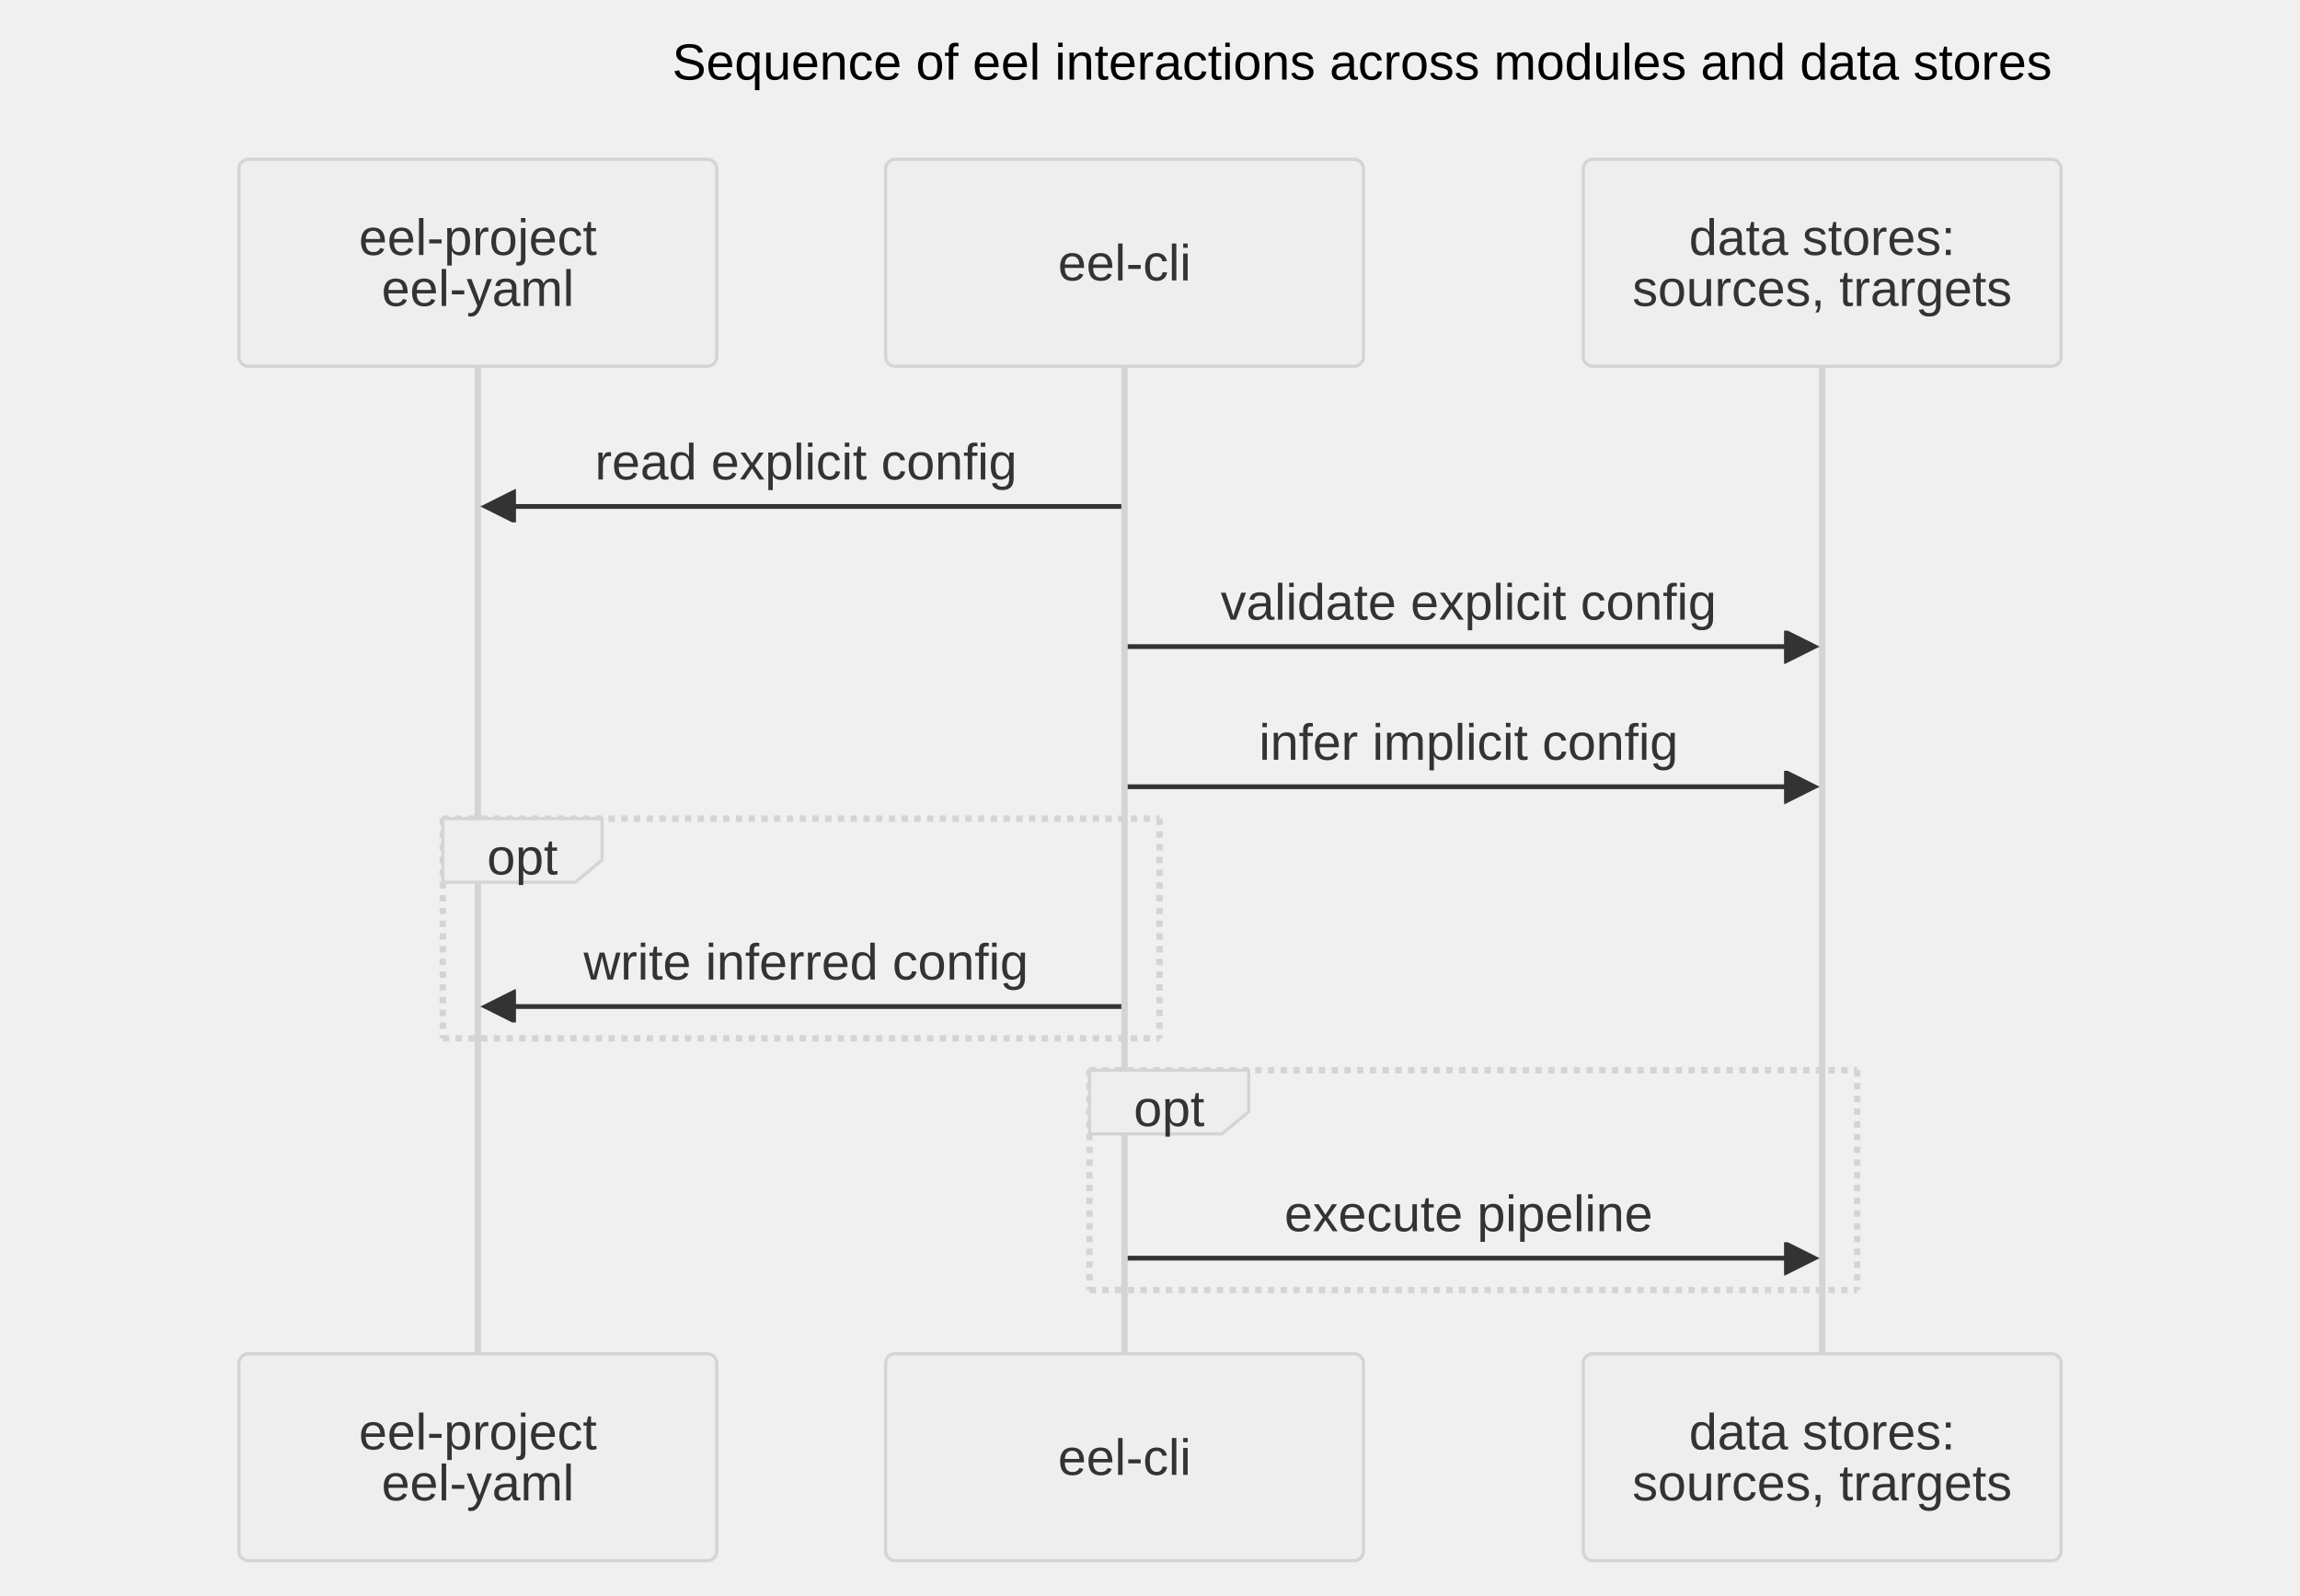
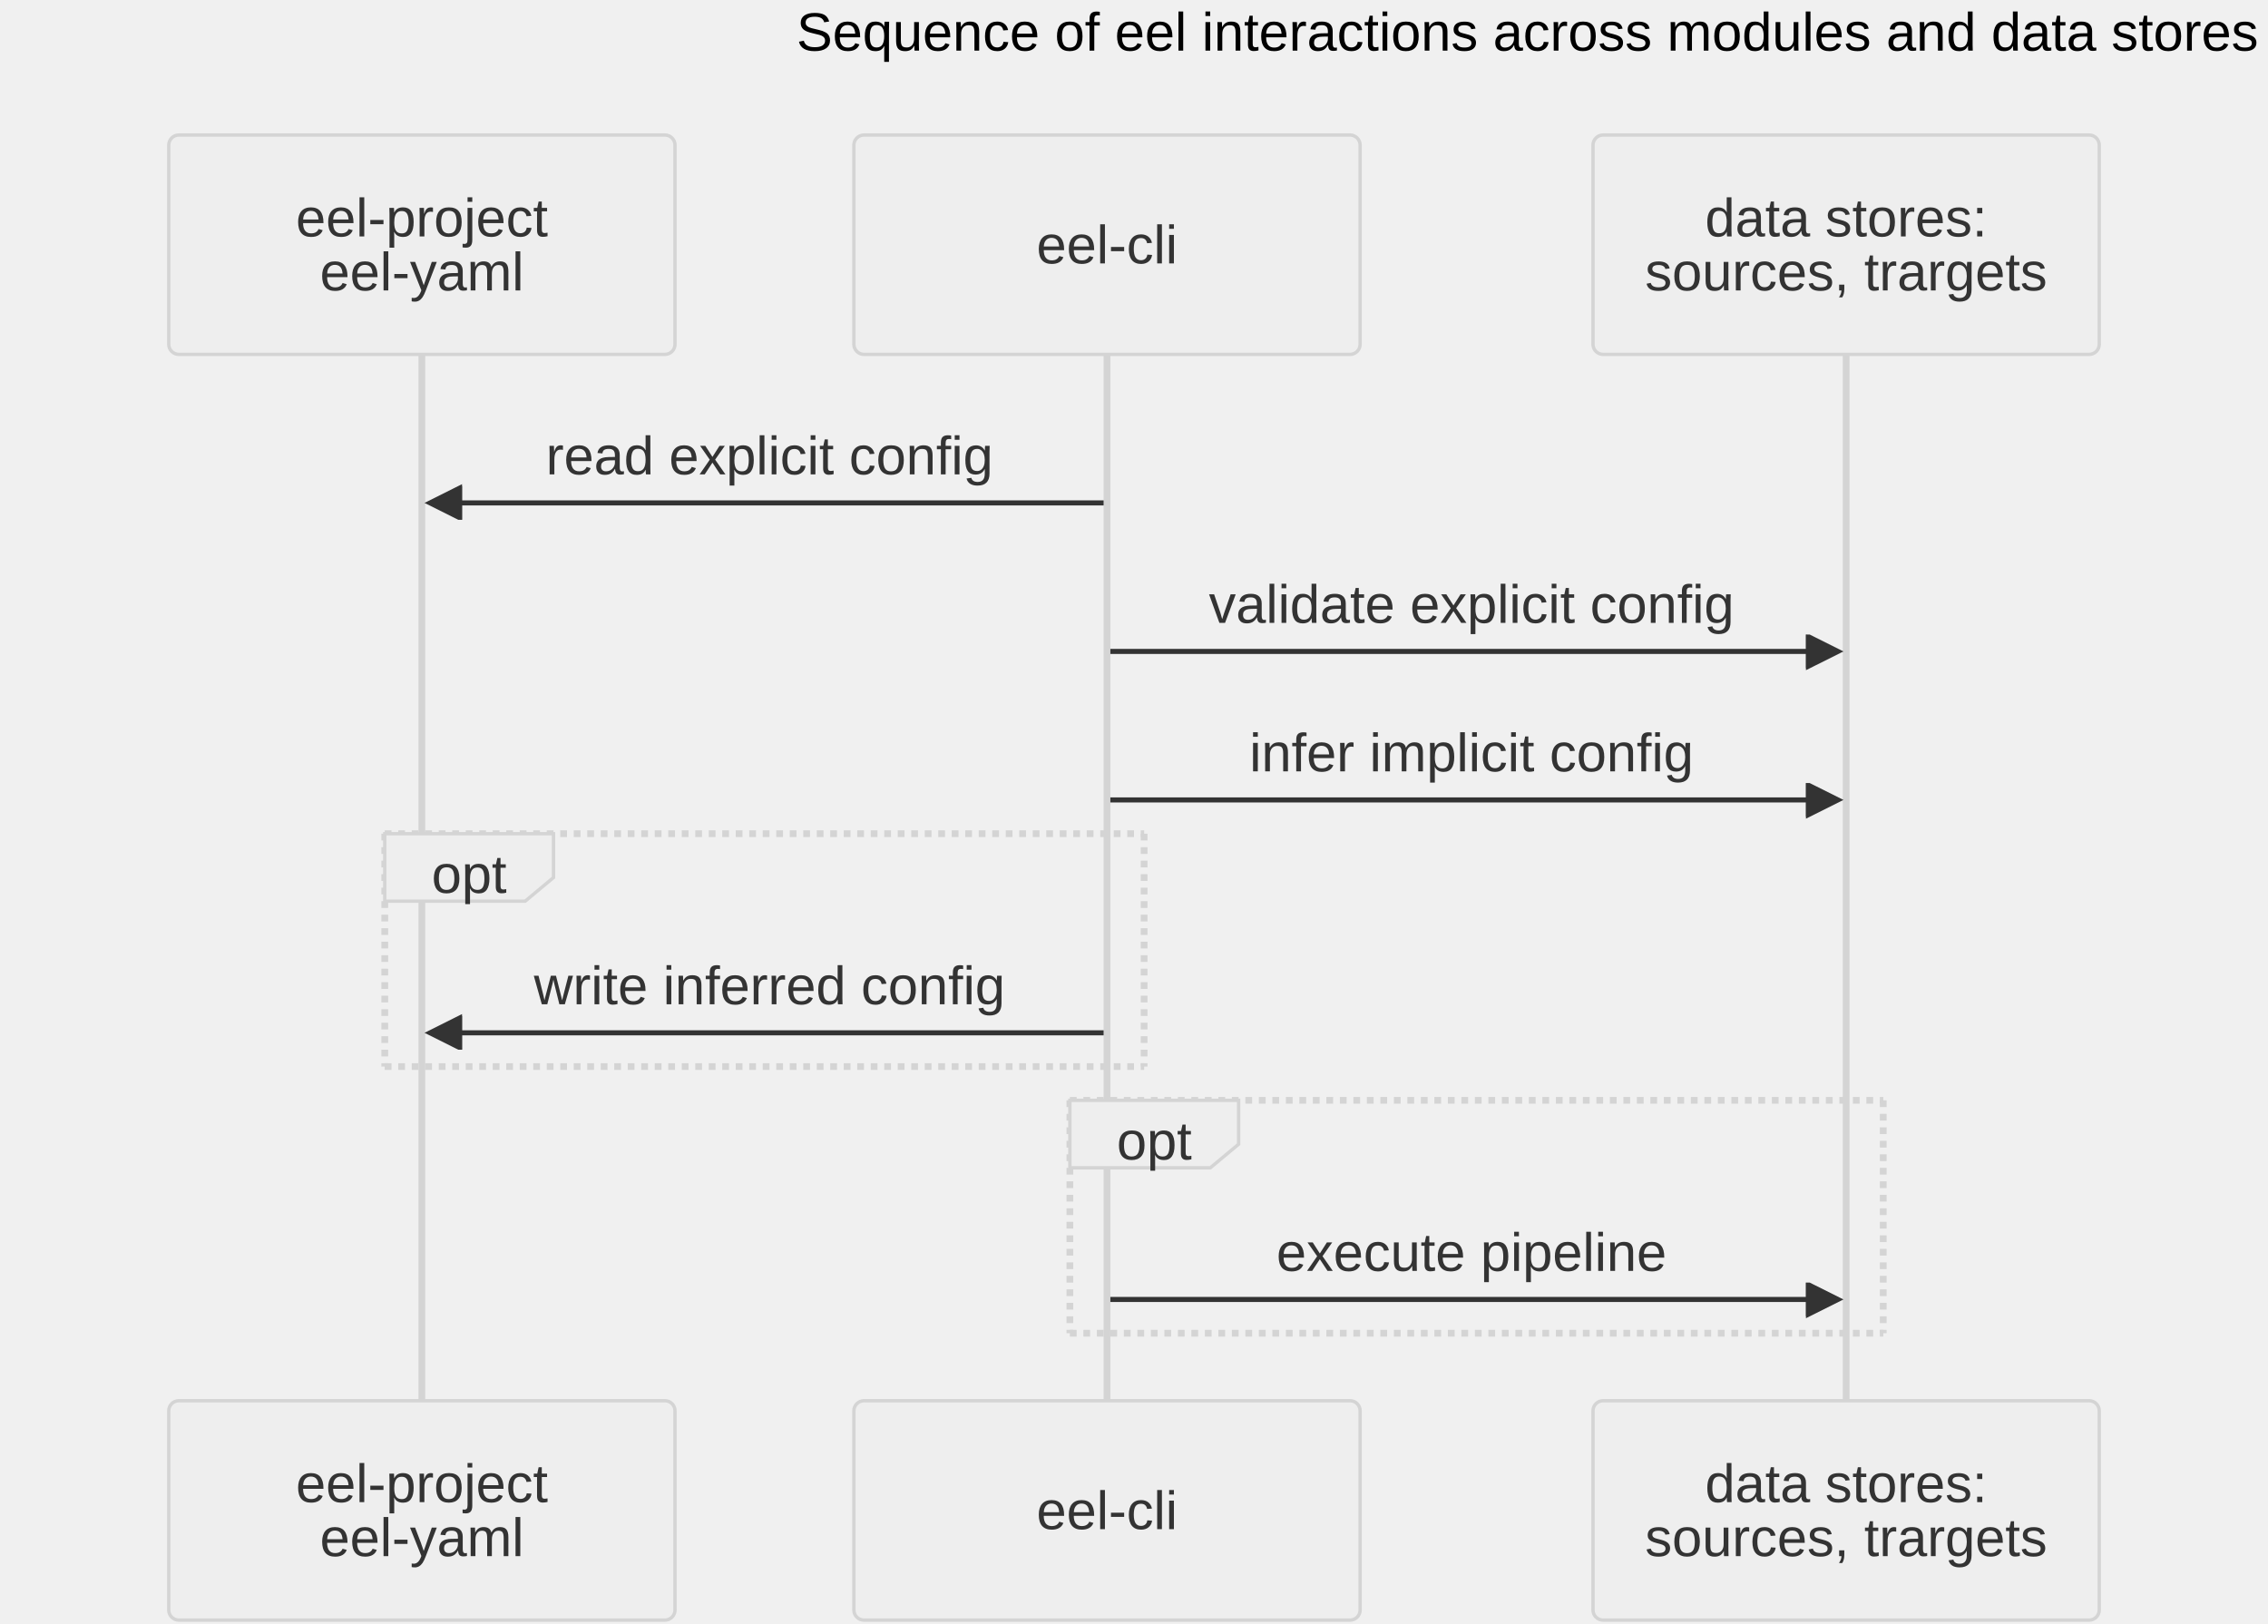
- <svg xmlns="http://www.w3.org/2000/svg" aria-roledescription="sequence" role="graphics-document document" viewBox="-75 -50 722 501" style="max-width: 722px; background-color: white;" width="100%" id="my-svg">
+ <svg xmlns="http://www.w3.org/2000/svg" aria-roledescription="sequence" role="graphics-document document" viewBox="-50 -40 672 481" style="max-width: 672px; background-color: white;" width="100%" id="my-svg">
  <g>
    <rect class="actor" ry="3" rx="3" height="65" width="150" stroke="#666" fill="#eaeaea" y="375" x="422" />
    <text style="text-anchor: middle; font-size: 16px; font-weight: 400;" class="actor" alignment-baseline="central" dominant-baseline="central" y="407.5" x="497">
      <tspan dy="-8" x="497">data stores:</tspan>
    </text>
    <text style="text-anchor: middle; font-size: 16px; font-weight: 400;" class="actor" alignment-baseline="central" dominant-baseline="central" y="407.5" x="497">
      <tspan dy="8" x="497">sources, trargets</tspan>
    </text>
  </g>
  <g>
    <rect class="actor" ry="3" rx="3" height="65" width="150" stroke="#666" fill="#eaeaea" y="375" x="203" />
    <text style="text-anchor: middle; font-size: 16px; font-weight: 400;" class="actor" alignment-baseline="central" dominant-baseline="central" y="407.5" x="278">
      <tspan dy="0" x="278">eel-cli</tspan>
    </text>
  </g>
  <g>
    <rect class="actor" ry="3" rx="3" height="65" width="150" stroke="#666" fill="#eaeaea" y="375" x="0" />
    <text style="text-anchor: middle; font-size: 16px; font-weight: 400;" class="actor" alignment-baseline="central" dominant-baseline="central" y="407.5" x="75">
      <tspan dy="-8" x="75">eel-project</tspan>
    </text>
    <text style="text-anchor: middle; font-size: 16px; font-weight: 400;" class="actor" alignment-baseline="central" dominant-baseline="central" y="407.5" x="75">
      <tspan dy="8" x="75">eel-yaml</tspan>
    </text>
  </g>
  <g>
    <line stroke="#999" stroke-width="0.5px" class="200" y2="375" x2="497" y1="5" x1="497" id="actor2" />
    <g id="root-2">
      <rect class="actor" ry="3" rx="3" height="65" width="150" stroke="#666" fill="#eaeaea" y="0" x="422" />
      <text style="text-anchor: middle; font-size: 16px; font-weight: 400;" class="actor" alignment-baseline="central" dominant-baseline="central" y="32.5" x="497">
        <tspan dy="-8" x="497">data stores:</tspan>
      </text>
      <text style="text-anchor: middle; font-size: 16px; font-weight: 400;" class="actor" alignment-baseline="central" dominant-baseline="central" y="32.5" x="497">
        <tspan dy="8" x="497">sources, trargets</tspan>
      </text>
    </g>
  </g>
  <g>
    <line stroke="#999" stroke-width="0.5px" class="200" y2="375" x2="278" y1="5" x1="278" id="actor1" />
    <g id="root-1">
      <rect class="actor" ry="3" rx="3" height="65" width="150" stroke="#666" fill="#eaeaea" y="0" x="203" />
      <text style="text-anchor: middle; font-size: 16px; font-weight: 400;" class="actor" alignment-baseline="central" dominant-baseline="central" y="32.5" x="278">
        <tspan dy="0" x="278">eel-cli</tspan>
      </text>
    </g>
  </g>
  <g>
    <line stroke="#999" stroke-width="0.5px" class="200" y2="375" x2="75" y1="5" x1="75" id="actor0" />
    <g id="root-0">
      <rect class="actor" ry="3" rx="3" height="65" width="150" stroke="#666" fill="#eaeaea" y="0" x="0" />
      <text style="text-anchor: middle; font-size: 16px; font-weight: 400;" class="actor" alignment-baseline="central" dominant-baseline="central" y="32.5" x="75">
        <tspan dy="-8" x="75">eel-project</tspan>
      </text>
      <text style="text-anchor: middle; font-size: 16px; font-weight: 400;" class="actor" alignment-baseline="central" dominant-baseline="central" y="32.5" x="75">
        <tspan dy="8" x="75">eel-yaml</tspan>
      </text>
    </g>
  </g>
  <style>#my-svg{font-family:"trebuchet ms",verdana,arial,sans-serif;font-size:16px;fill:#000000;}#my-svg .error-icon{fill:#552222;}#my-svg .error-text{fill:#552222;stroke:#552222;}#my-svg .edge-thickness-normal{stroke-width:2px;}#my-svg .edge-thickness-thick{stroke-width:3.5px;}#my-svg .edge-pattern-solid{stroke-dasharray:0;}#my-svg .edge-pattern-dashed{stroke-dasharray:3;}#my-svg .edge-pattern-dotted{stroke-dasharray:2;}#my-svg .marker{fill:#666;stroke:#666;}#my-svg .marker.cross{stroke:#666;}#my-svg svg{font-family:"trebuchet ms",verdana,arial,sans-serif;font-size:16px;}#my-svg .actor{stroke:hsl(0, 0%, 83%);fill:#eee;}#my-svg text.actor&gt;tspan{fill:#333;stroke:none;}#my-svg .actor-line{stroke:#666;}#my-svg .messageLine0{stroke-width:1.5;stroke-dasharray:none;stroke:#333;}#my-svg .messageLine1{stroke-width:1.5;stroke-dasharray:2,2;stroke:#333;}#my-svg #arrowhead path{fill:#333;stroke:#333;}#my-svg .sequenceNumber{fill:white;}#my-svg #sequencenumber{fill:#333;}#my-svg #crosshead path{fill:#333;stroke:#333;}#my-svg .messageText{fill:#333;stroke:none;}#my-svg .labelBox{stroke:hsl(0, 0%, 83%);fill:#eee;}#my-svg .labelText,#my-svg .labelText&gt;tspan{fill:#333;stroke:none;}#my-svg .loopText,#my-svg .loopText&gt;tspan{fill:#333;stroke:none;}#my-svg .loopLine{stroke-width:2px;stroke-dasharray:2,2;stroke:hsl(0, 0%, 83%);fill:hsl(0, 0%, 83%);}#my-svg .note{stroke:#999;fill:#666;}#my-svg .noteText,#my-svg .noteText&gt;tspan{fill:#fff;stroke:none;}#my-svg .activation0{fill:#f4f4f4;stroke:#666;}#my-svg .activation1{fill:#f4f4f4;stroke:#666;}#my-svg .activation2{fill:#f4f4f4;stroke:#666;}#my-svg .actorPopupMenu{position:absolute;}#my-svg .actorPopupMenuPanel{position:absolute;fill:#eee;box-shadow:0px 8px 16px 0px rgba(0,0,0,0.2);filter:drop-shadow(3px 5px 2px rgb(0 0 0 / 0.4));}#my-svg .actor-man line{stroke:hsl(0, 0%, 83%);fill:#eee;}#my-svg .actor-man circle,#my-svg line{stroke:hsl(0, 0%, 83%);fill:#eee;stroke-width:2px;}#my-svg :root{--mermaid-font-family:"trebuchet ms",verdana,arial,sans-serif;}</style>
  <g />
  <defs>
    <symbol height="24" width="24" id="computer">
      <path d="M2 2v13h20v-13h-20zm18 11h-16v-9h16v9zm-10.228 6l.466-1h3.524l.467 1h-4.457zm14.228 3h-24l2-6h2.104l-1.33 4h18.45l-1.297-4h2.073l2 6zm-5-10h-14v-7h14v7z" transform="scale(.5)" />
    </symbol>
  </defs>
  <defs>
    <symbol clip-rule="evenodd" fill-rule="evenodd" id="database">
      <path d="M12.258.001l.256.004.255.005.253.008.251.01.249.012.247.015.246.016.242.019.241.02.239.023.236.024.233.027.231.028.229.031.225.032.223.034.22.036.217.038.214.04.211.041.208.043.205.045.201.046.198.048.194.05.191.051.187.053.183.054.18.056.175.057.172.059.168.06.163.061.16.063.155.064.15.066.074.033.073.033.071.034.07.034.069.035.068.035.067.035.066.035.064.036.064.036.062.036.06.036.06.037.058.037.058.037.055.038.055.038.053.038.052.038.051.039.05.039.048.039.047.039.045.04.044.04.043.04.041.04.04.041.039.041.037.041.036.041.034.041.033.042.032.042.03.042.029.042.027.042.026.043.024.043.023.043.021.043.02.043.018.044.017.043.015.044.013.044.012.044.011.045.009.044.007.045.006.045.004.045.002.045.001.045v17l-.001.045-.002.045-.004.045-.006.045-.007.045-.009.044-.011.045-.012.044-.013.044-.015.044-.017.043-.018.044-.02.043-.021.043-.023.043-.024.043-.026.043-.027.042-.029.042-.03.042-.032.042-.033.042-.034.041-.036.041-.037.041-.039.041-.04.041-.041.04-.043.04-.044.04-.045.04-.047.039-.048.039-.05.039-.051.039-.052.038-.053.038-.055.038-.055.038-.058.037-.058.037-.06.037-.06.036-.062.036-.064.036-.064.036-.066.035-.067.035-.068.035-.069.035-.07.034-.071.034-.073.033-.074.033-.15.066-.155.064-.16.063-.163.061-.168.06-.172.059-.175.057-.18.056-.183.054-.187.053-.191.051-.194.05-.198.048-.201.046-.205.045-.208.043-.211.041-.214.04-.217.038-.22.036-.223.034-.225.032-.229.031-.231.028-.233.027-.236.024-.239.023-.241.02-.242.019-.246.016-.247.015-.249.012-.251.01-.253.008-.255.005-.256.004-.258.001-.258-.001-.256-.004-.255-.005-.253-.008-.251-.01-.249-.012-.247-.015-.245-.016-.243-.019-.241-.02-.238-.023-.236-.024-.234-.027-.231-.028-.228-.031-.226-.032-.223-.034-.22-.036-.217-.038-.214-.04-.211-.041-.208-.043-.204-.045-.201-.046-.198-.048-.195-.05-.19-.051-.187-.053-.184-.054-.179-.056-.176-.057-.172-.059-.167-.06-.164-.061-.159-.063-.155-.064-.151-.066-.074-.033-.072-.033-.072-.034-.07-.034-.069-.035-.068-.035-.067-.035-.066-.035-.064-.036-.063-.036-.062-.036-.061-.036-.06-.037-.058-.037-.057-.037-.056-.038-.055-.038-.053-.038-.052-.038-.051-.039-.049-.039-.049-.039-.046-.039-.046-.04-.044-.04-.043-.04-.041-.04-.04-.041-.039-.041-.037-.041-.036-.041-.034-.041-.033-.042-.032-.042-.03-.042-.029-.042-.027-.042-.026-.043-.024-.043-.023-.043-.021-.043-.02-.043-.018-.044-.017-.043-.015-.044-.013-.044-.012-.044-.011-.045-.009-.044-.007-.045-.006-.045-.004-.045-.002-.045-.001-.045v-17l.001-.045.002-.045.004-.045.006-.045.007-.045.009-.044.011-.045.012-.044.013-.044.015-.044.017-.043.018-.044.02-.043.021-.043.023-.043.024-.043.026-.043.027-.042.029-.042.03-.042.032-.042.033-.042.034-.041.036-.041.037-.041.039-.041.04-.041.041-.04.043-.04.044-.04.046-.04.046-.039.049-.039.049-.039.051-.039.052-.038.053-.038.055-.038.056-.038.057-.037.058-.037.06-.037.061-.036.062-.036.063-.036.064-.036.066-.035.067-.035.068-.035.069-.035.07-.034.072-.034.072-.033.074-.033.151-.066.155-.064.159-.063.164-.061.167-.06.172-.059.176-.057.179-.056.184-.054.187-.053.19-.051.195-.05.198-.048.201-.046.204-.045.208-.043.211-.041.214-.04.217-.038.22-.036.223-.034.226-.032.228-.031.231-.028.234-.027.236-.024.238-.023.241-.02.243-.019.245-.016.247-.015.249-.012.251-.01.253-.008.255-.005.256-.004.258-.001.258.001zm-9.258 20.499v.01l.001.021.003.021.004.022.005.021.006.022.007.022.009.023.01.022.011.023.012.023.013.023.015.023.016.024.017.023.018.024.019.024.021.024.022.025.023.024.024.025.052.049.056.05.061.051.066.051.07.051.075.051.079.052.084.052.088.052.092.052.097.052.102.051.105.052.11.052.114.051.119.051.123.051.127.05.131.05.135.05.139.048.144.049.147.047.152.047.155.047.16.045.163.045.167.043.171.043.176.041.178.041.183.039.187.039.19.037.194.035.197.035.202.033.204.031.209.03.212.029.216.027.219.025.222.024.226.021.23.02.233.018.236.016.24.015.243.012.246.01.249.008.253.005.256.004.259.001.26-.001.257-.004.254-.005.25-.008.247-.011.244-.012.241-.014.237-.016.233-.018.231-.021.226-.021.224-.024.22-.026.216-.027.212-.028.21-.031.205-.031.202-.034.198-.034.194-.036.191-.037.187-.039.183-.04.179-.04.175-.042.172-.043.168-.044.163-.045.16-.046.155-.046.152-.047.148-.048.143-.049.139-.049.136-.05.131-.05.126-.05.123-.051.118-.052.114-.051.11-.052.106-.052.101-.052.096-.052.092-.052.088-.053.083-.051.079-.052.074-.052.07-.051.065-.051.06-.051.056-.05.051-.05.023-.024.023-.025.021-.024.02-.024.019-.024.018-.024.017-.024.015-.023.014-.024.013-.023.012-.023.01-.023.01-.022.008-.022.006-.022.006-.022.004-.022.004-.021.001-.021.001-.021v-4.127l-.077.055-.08.053-.083.054-.085.053-.087.052-.09.052-.093.051-.095.05-.097.05-.1.049-.102.049-.105.048-.106.047-.109.047-.111.046-.114.045-.115.045-.118.044-.12.043-.122.042-.124.042-.126.041-.128.04-.13.04-.132.038-.134.038-.135.037-.138.037-.139.035-.142.035-.143.034-.144.033-.147.032-.148.031-.15.03-.151.03-.153.029-.154.027-.156.027-.158.026-.159.025-.161.024-.162.023-.163.022-.165.021-.166.02-.167.019-.169.018-.169.017-.171.016-.173.015-.173.014-.175.013-.175.012-.177.011-.178.01-.179.008-.179.008-.181.006-.182.005-.182.004-.184.003-.184.002h-.37l-.184-.002-.184-.003-.182-.004-.182-.005-.181-.006-.179-.008-.179-.008-.178-.01-.176-.011-.176-.012-.175-.013-.173-.014-.172-.015-.171-.016-.17-.017-.169-.018-.167-.019-.166-.02-.165-.021-.163-.022-.162-.023-.161-.024-.159-.025-.157-.026-.156-.027-.155-.027-.153-.029-.151-.03-.15-.03-.148-.031-.146-.032-.145-.033-.143-.034-.141-.035-.14-.035-.137-.037-.136-.037-.134-.038-.132-.038-.13-.04-.128-.04-.126-.041-.124-.042-.122-.042-.12-.044-.117-.043-.116-.045-.113-.045-.112-.046-.109-.047-.106-.047-.105-.048-.102-.049-.1-.049-.097-.05-.095-.05-.093-.052-.09-.051-.087-.052-.085-.053-.083-.054-.08-.054-.077-.054v4.127zm0-5.654v.011l.001.021.003.021.004.021.005.022.006.022.007.022.009.022.01.022.011.023.012.023.013.023.015.024.016.023.017.024.018.024.019.024.021.024.022.024.023.025.024.024.052.05.056.05.061.05.066.051.07.051.075.052.079.051.084.052.088.052.092.052.097.052.102.052.105.052.11.051.114.051.119.052.123.05.127.051.131.05.135.049.139.049.144.048.147.048.152.047.155.046.16.045.163.045.167.044.171.042.176.042.178.04.183.04.187.038.19.037.194.036.197.034.202.033.204.032.209.03.212.028.216.027.219.025.222.024.226.022.23.02.233.018.236.016.24.014.243.012.246.01.249.008.253.006.256.003.259.001.26-.001.257-.003.254-.006.25-.008.247-.01.244-.012.241-.015.237-.016.233-.018.231-.02.226-.022.224-.024.22-.025.216-.027.212-.029.21-.03.205-.032.202-.033.198-.035.194-.036.191-.037.187-.039.183-.039.179-.041.175-.042.172-.043.168-.044.163-.045.16-.045.155-.047.152-.047.148-.048.143-.048.139-.05.136-.049.131-.05.126-.051.123-.051.118-.051.114-.052.11-.052.106-.052.101-.052.096-.052.092-.052.088-.052.083-.052.079-.052.074-.051.07-.052.065-.051.06-.05.056-.051.051-.049.023-.025.023-.024.021-.025.02-.024.019-.024.018-.024.017-.024.015-.023.014-.023.013-.024.012-.022.01-.023.01-.023.008-.022.006-.022.006-.022.004-.021.004-.022.001-.021.001-.021v-4.139l-.077.054-.08.054-.083.054-.085.052-.087.053-.09.051-.093.051-.095.051-.097.05-.1.049-.102.049-.105.048-.106.047-.109.047-.111.046-.114.045-.115.044-.118.044-.12.044-.122.042-.124.042-.126.041-.128.04-.13.039-.132.039-.134.038-.135.037-.138.036-.139.036-.142.035-.143.033-.144.033-.147.033-.148.031-.15.03-.151.03-.153.028-.154.028-.156.027-.158.026-.159.025-.161.024-.162.023-.163.022-.165.021-.166.02-.167.019-.169.018-.169.017-.171.016-.173.015-.173.014-.175.013-.175.012-.177.011-.178.009-.179.009-.179.007-.181.007-.182.005-.182.004-.184.003-.184.002h-.37l-.184-.002-.184-.003-.182-.004-.182-.005-.181-.007-.179-.007-.179-.009-.178-.009-.176-.011-.176-.012-.175-.013-.173-.014-.172-.015-.171-.016-.17-.017-.169-.018-.167-.019-.166-.02-.165-.021-.163-.022-.162-.023-.161-.024-.159-.025-.157-.026-.156-.027-.155-.028-.153-.028-.151-.03-.15-.03-.148-.031-.146-.033-.145-.033-.143-.033-.141-.035-.14-.036-.137-.036-.136-.037-.134-.038-.132-.039-.13-.039-.128-.04-.126-.041-.124-.042-.122-.043-.12-.043-.117-.044-.116-.044-.113-.046-.112-.046-.109-.046-.106-.047-.105-.048-.102-.049-.1-.049-.097-.05-.095-.051-.093-.051-.09-.051-.087-.053-.085-.052-.083-.054-.08-.054-.077-.054v4.139zm0-5.666v.011l.001.02.003.022.004.021.005.022.006.021.007.022.009.023.01.022.011.023.012.023.013.023.015.023.016.024.017.024.018.023.019.024.021.025.022.024.023.024.024.025.052.05.056.05.061.05.066.051.07.051.075.052.079.051.084.052.088.052.092.052.097.052.102.052.105.051.11.052.114.051.119.051.123.051.127.05.131.05.135.05.139.049.144.048.147.048.152.047.155.046.16.045.163.045.167.043.171.043.176.042.178.04.183.04.187.038.19.037.194.036.197.034.202.033.204.032.209.03.212.028.216.027.219.025.222.024.226.021.23.02.233.018.236.017.24.014.243.012.246.01.249.008.253.006.256.003.259.001.26-.001.257-.003.254-.006.25-.008.247-.01.244-.013.241-.014.237-.016.233-.018.231-.02.226-.022.224-.024.22-.025.216-.027.212-.029.21-.03.205-.032.202-.033.198-.035.194-.036.191-.037.187-.039.183-.039.179-.041.175-.042.172-.043.168-.044.163-.045.16-.045.155-.047.152-.047.148-.048.143-.049.139-.049.136-.049.131-.051.126-.05.123-.051.118-.052.114-.051.11-.052.106-.052.101-.052.096-.052.092-.052.088-.052.083-.052.079-.052.074-.052.07-.051.065-.051.06-.051.056-.05.051-.049.023-.025.023-.025.021-.024.02-.024.019-.024.018-.024.017-.024.015-.023.014-.024.013-.023.012-.023.01-.022.01-.023.008-.022.006-.022.006-.022.004-.022.004-.021.001-.021.001-.021v-4.153l-.077.054-.08.054-.083.053-.085.053-.087.053-.09.051-.093.051-.095.051-.097.05-.1.049-.102.048-.105.048-.106.048-.109.046-.111.046-.114.046-.115.044-.118.044-.12.043-.122.043-.124.042-.126.041-.128.04-.13.039-.132.039-.134.038-.135.037-.138.036-.139.036-.142.034-.143.034-.144.033-.147.032-.148.032-.15.03-.151.03-.153.028-.154.028-.156.027-.158.026-.159.024-.161.024-.162.023-.163.023-.165.021-.166.02-.167.019-.169.018-.169.017-.171.016-.173.015-.173.014-.175.013-.175.012-.177.01-.178.01-.179.009-.179.007-.181.006-.182.006-.182.004-.184.003-.184.001-.185.001-.185-.001-.184-.001-.184-.003-.182-.004-.182-.006-.181-.006-.179-.007-.179-.009-.178-.01-.176-.01-.176-.012-.175-.013-.173-.014-.172-.015-.171-.016-.17-.017-.169-.018-.167-.019-.166-.02-.165-.021-.163-.023-.162-.023-.161-.024-.159-.024-.157-.026-.156-.027-.155-.028-.153-.028-.151-.03-.15-.03-.148-.032-.146-.032-.145-.033-.143-.034-.141-.034-.14-.036-.137-.036-.136-.037-.134-.038-.132-.039-.13-.039-.128-.041-.126-.041-.124-.041-.122-.043-.12-.043-.117-.044-.116-.044-.113-.046-.112-.046-.109-.046-.106-.048-.105-.048-.102-.048-.1-.05-.097-.049-.095-.051-.093-.051-.09-.052-.087-.052-.085-.053-.083-.053-.08-.054-.077-.054v4.153zm8.74-8.179l-.257.004-.254.005-.25.008-.247.011-.244.012-.241.014-.237.016-.233.018-.231.021-.226.022-.224.023-.22.026-.216.027-.212.028-.21.031-.205.032-.202.033-.198.034-.194.036-.191.038-.187.038-.183.04-.179.041-.175.042-.172.043-.168.043-.163.045-.16.046-.155.046-.152.048-.148.048-.143.048-.139.049-.136.05-.131.05-.126.051-.123.051-.118.051-.114.052-.11.052-.106.052-.101.052-.096.052-.092.052-.088.052-.083.052-.079.052-.074.051-.07.052-.065.051-.06.05-.056.05-.051.05-.023.025-.023.024-.021.024-.02.025-.019.024-.018.024-.017.023-.015.024-.014.023-.013.023-.012.023-.01.023-.01.022-.008.022-.006.023-.006.021-.004.022-.004.021-.001.021-.001.021.001.021.001.021.004.021.004.022.006.021.006.023.008.022.01.022.01.023.012.023.013.023.014.023.015.024.017.023.018.024.019.024.02.025.021.024.023.024.023.025.051.05.056.05.06.05.065.051.07.052.074.051.079.052.083.052.088.052.092.052.096.052.101.052.106.052.11.052.114.052.118.051.123.051.126.051.131.05.136.05.139.049.143.048.148.048.152.048.155.046.16.046.163.045.168.043.172.043.175.042.179.041.183.04.187.038.191.038.194.036.198.034.202.033.205.032.21.031.212.028.216.027.22.026.224.023.226.022.231.021.233.018.237.016.241.014.244.012.247.011.25.008.254.005.257.004.26.001.26-.001.257-.004.254-.005.25-.008.247-.011.244-.012.241-.014.237-.016.233-.018.231-.021.226-.022.224-.023.22-.026.216-.027.212-.028.21-.031.205-.032.202-.033.198-.034.194-.036.191-.038.187-.038.183-.04.179-.041.175-.042.172-.043.168-.043.163-.045.16-.046.155-.046.152-.048.148-.048.143-.048.139-.049.136-.05.131-.05.126-.051.123-.051.118-.051.114-.052.11-.052.106-.052.101-.052.096-.052.092-.052.088-.052.083-.052.079-.052.074-.051.07-.052.065-.051.06-.05.056-.05.051-.05.023-.025.023-.024.021-.024.02-.025.019-.024.018-.024.017-.023.015-.024.014-.023.013-.023.012-.023.01-.023.01-.022.008-.022.006-.023.006-.021.004-.022.004-.021.001-.021.001-.021-.001-.021-.001-.021-.004-.021-.004-.022-.006-.021-.006-.023-.008-.022-.01-.022-.01-.023-.012-.023-.013-.023-.014-.023-.015-.024-.017-.023-.018-.024-.019-.024-.02-.025-.021-.024-.023-.024-.023-.025-.051-.05-.056-.05-.06-.05-.065-.051-.07-.052-.074-.051-.079-.052-.083-.052-.088-.052-.092-.052-.096-.052-.101-.052-.106-.052-.11-.052-.114-.052-.118-.051-.123-.051-.126-.051-.131-.05-.136-.05-.139-.049-.143-.048-.148-.048-.152-.048-.155-.046-.16-.046-.163-.045-.168-.043-.172-.043-.175-.042-.179-.041-.183-.04-.187-.038-.191-.038-.194-.036-.198-.034-.202-.033-.205-.032-.21-.031-.212-.028-.216-.027-.22-.026-.224-.023-.226-.022-.231-.021-.233-.018-.237-.016-.241-.014-.244-.012-.247-.011-.25-.008-.254-.005-.257-.004-.26-.001-.26.001z" transform="scale(.5)" />
    </symbol>
  </defs>
  <defs>
    <symbol height="24" width="24" id="clock">
      <path d="M12 2c5.514 0 10 4.486 10 10s-4.486 10-10 10-10-4.486-10-10 4.486-10 10-10zm0-2c-6.627 0-12 5.373-12 12s5.373 12 12 12 12-5.373 12-12-5.373-12-12-12zm5.848 12.459c.202.038.202.333.001.372-1.907.361-6.045 1.111-6.547 1.111-.719 0-1.301-.582-1.301-1.301 0-.512.77-5.447 1.125-7.445.034-.192.312-.181.343.014l.985 6.238 5.394 1.011z" transform="scale(.5)" />
    </symbol>
  </defs>
  <defs>
    <marker orient="auto" markerHeight="12" markerWidth="12" markerUnits="userSpaceOnUse" refY="5" refX="7.9" id="arrowhead">
      <path d="M 0 0 L 10 5 L 0 10 z" />
    </marker>
  </defs>
  <defs>
    <marker refY="4.5" refX="4" orient="auto" markerHeight="8" markerWidth="15" id="crosshead">
      <path style="stroke-dasharray: 0, 0;" d="M 1,2 L 6,7 M 6,2 L 1,7" stroke-width="1pt" stroke="#000000" fill="none" />
    </marker>
  </defs>
  <defs>
    <marker orient="auto" markerHeight="28" markerWidth="20" refY="7" refX="15.5" id="filled-head">
      <path d="M 18,7 L9,13 L14,7 L9,1 Z" />
    </marker>
  </defs>
  <defs>
    <marker orient="auto" markerHeight="40" markerWidth="60" refY="15" refX="15" id="sequencenumber">
      <circle r="6" cy="15" cx="15" />
    </marker>
  </defs>
  <g>
    <line class="loopLine" y2="207" x2="289" y1="207" x1="64" />
    <line class="loopLine" y2="276" x2="289" y1="207" x1="289" />
    <line class="loopLine" y2="276" x2="289" y1="276" x1="64" />
    <line class="loopLine" y2="276" x2="64" y1="207" x1="64" />
    <polygon class="labelBox" points="64,207 114,207 114,220 105.6,227 64,227" />
    <text style="font-size: 16px; font-weight: 400;" class="labelText" alignment-baseline="middle" dominant-baseline="middle" text-anchor="middle" y="220" x="89">opt</text>
    <text style="font-size: 16px; font-weight: 400;" class="loopText" text-anchor="middle" y="225" x="201.5">
      <tspan x="201.5">​</tspan>
    </text>
  </g>
  <g>
    <line class="loopLine" y2="286" x2="508" y1="286" x1="267" />
    <line class="loopLine" y2="355" x2="508" y1="286" x1="508" />
    <line class="loopLine" y2="355" x2="508" y1="355" x1="267" />
    <line class="loopLine" y2="355" x2="267" y1="286" x1="267" />
    <polygon class="labelBox" points="267,286 317,286 317,299 308.6,306 267,306" />
    <text style="font-size: 16px; font-weight: 400;" class="labelText" alignment-baseline="middle" dominant-baseline="middle" text-anchor="middle" y="299" x="292">opt</text>
    <text style="font-size: 16px; font-weight: 400;" class="loopText" text-anchor="middle" y="304" x="412.5">
      <tspan x="412.5">​</tspan>
    </text>
  </g>
  <text style="font-size: 16px; font-weight: 400;" dy="1em" class="messageText" alignment-baseline="middle" dominant-baseline="middle" text-anchor="middle" y="80" x="178">read explicit config</text>
  <line style="fill: none;" marker-end="url(#arrowhead)" stroke="none" stroke-width="2" class="messageLine0" y2="109" x2="79" y1="109" x1="277" />
  <text style="font-size: 16px; font-weight: 400;" dy="1em" class="messageText" alignment-baseline="middle" dominant-baseline="middle" text-anchor="middle" y="124" x="386">validate explicit config</text>
  <line style="fill: none;" marker-end="url(#arrowhead)" stroke="none" stroke-width="2" class="messageLine0" y2="153" x2="493" y1="153" x1="279" />
  <text style="font-size: 16px; font-weight: 400;" dy="1em" class="messageText" alignment-baseline="middle" dominant-baseline="middle" text-anchor="middle" y="168" x="386">infer implicit config</text>
  <line style="fill: none;" marker-end="url(#arrowhead)" stroke="none" stroke-width="2" class="messageLine0" y2="197" x2="493" y1="197" x1="279" />
  <text style="font-size: 16px; font-weight: 400;" dy="1em" class="messageText" alignment-baseline="middle" dominant-baseline="middle" text-anchor="middle" y="237" x="178">write inferred config</text>
  <line style="fill: none;" marker-end="url(#arrowhead)" stroke="none" stroke-width="2" class="messageLine0" y2="266" x2="79" y1="266" x1="277" />
  <text style="font-size: 16px; font-weight: 400;" dy="1em" class="messageText" alignment-baseline="middle" dominant-baseline="middle" text-anchor="middle" y="316" x="386">execute pipeline</text>
  <line style="fill: none;" marker-end="url(#arrowhead)" stroke="none" stroke-width="2" class="messageLine0" y2="345" x2="493" y1="345" x1="279" />
-   <text y="-25" x="136">Sequence of eel interactions across modules and data stores</text>
+   <text y="-25" x="186">Sequence of eel interactions across modules and data stores</text>
</svg>
